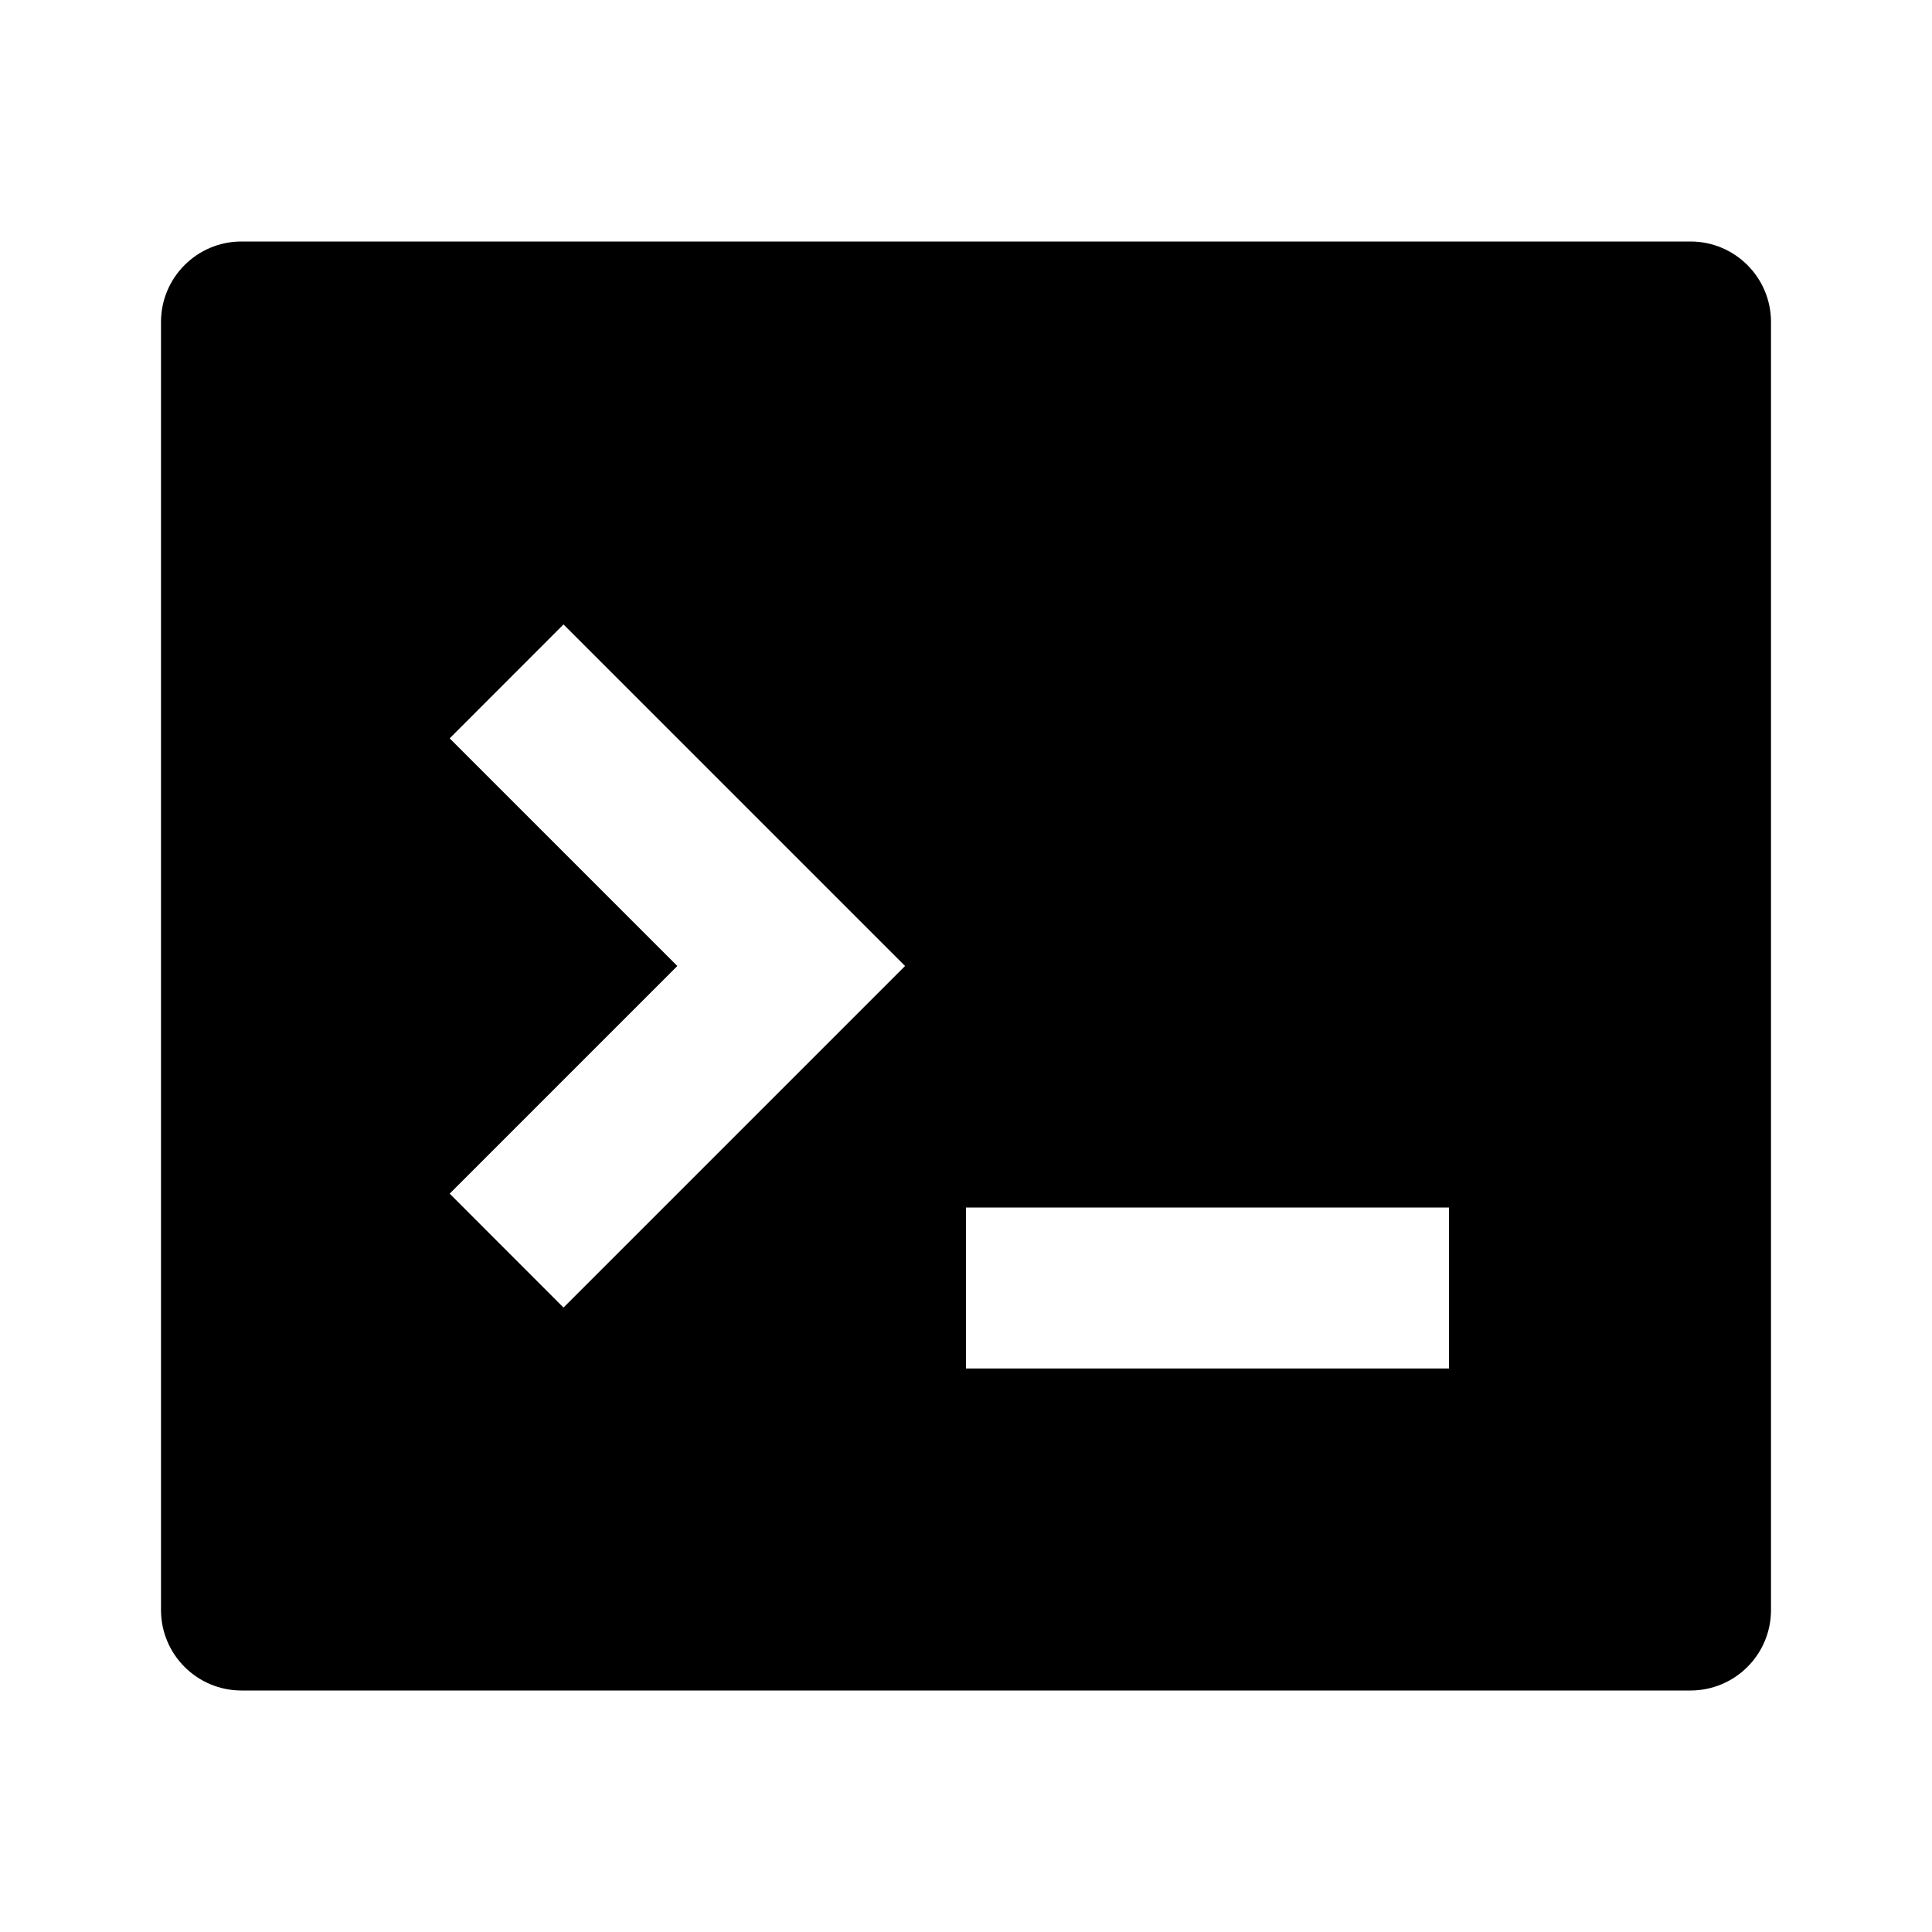
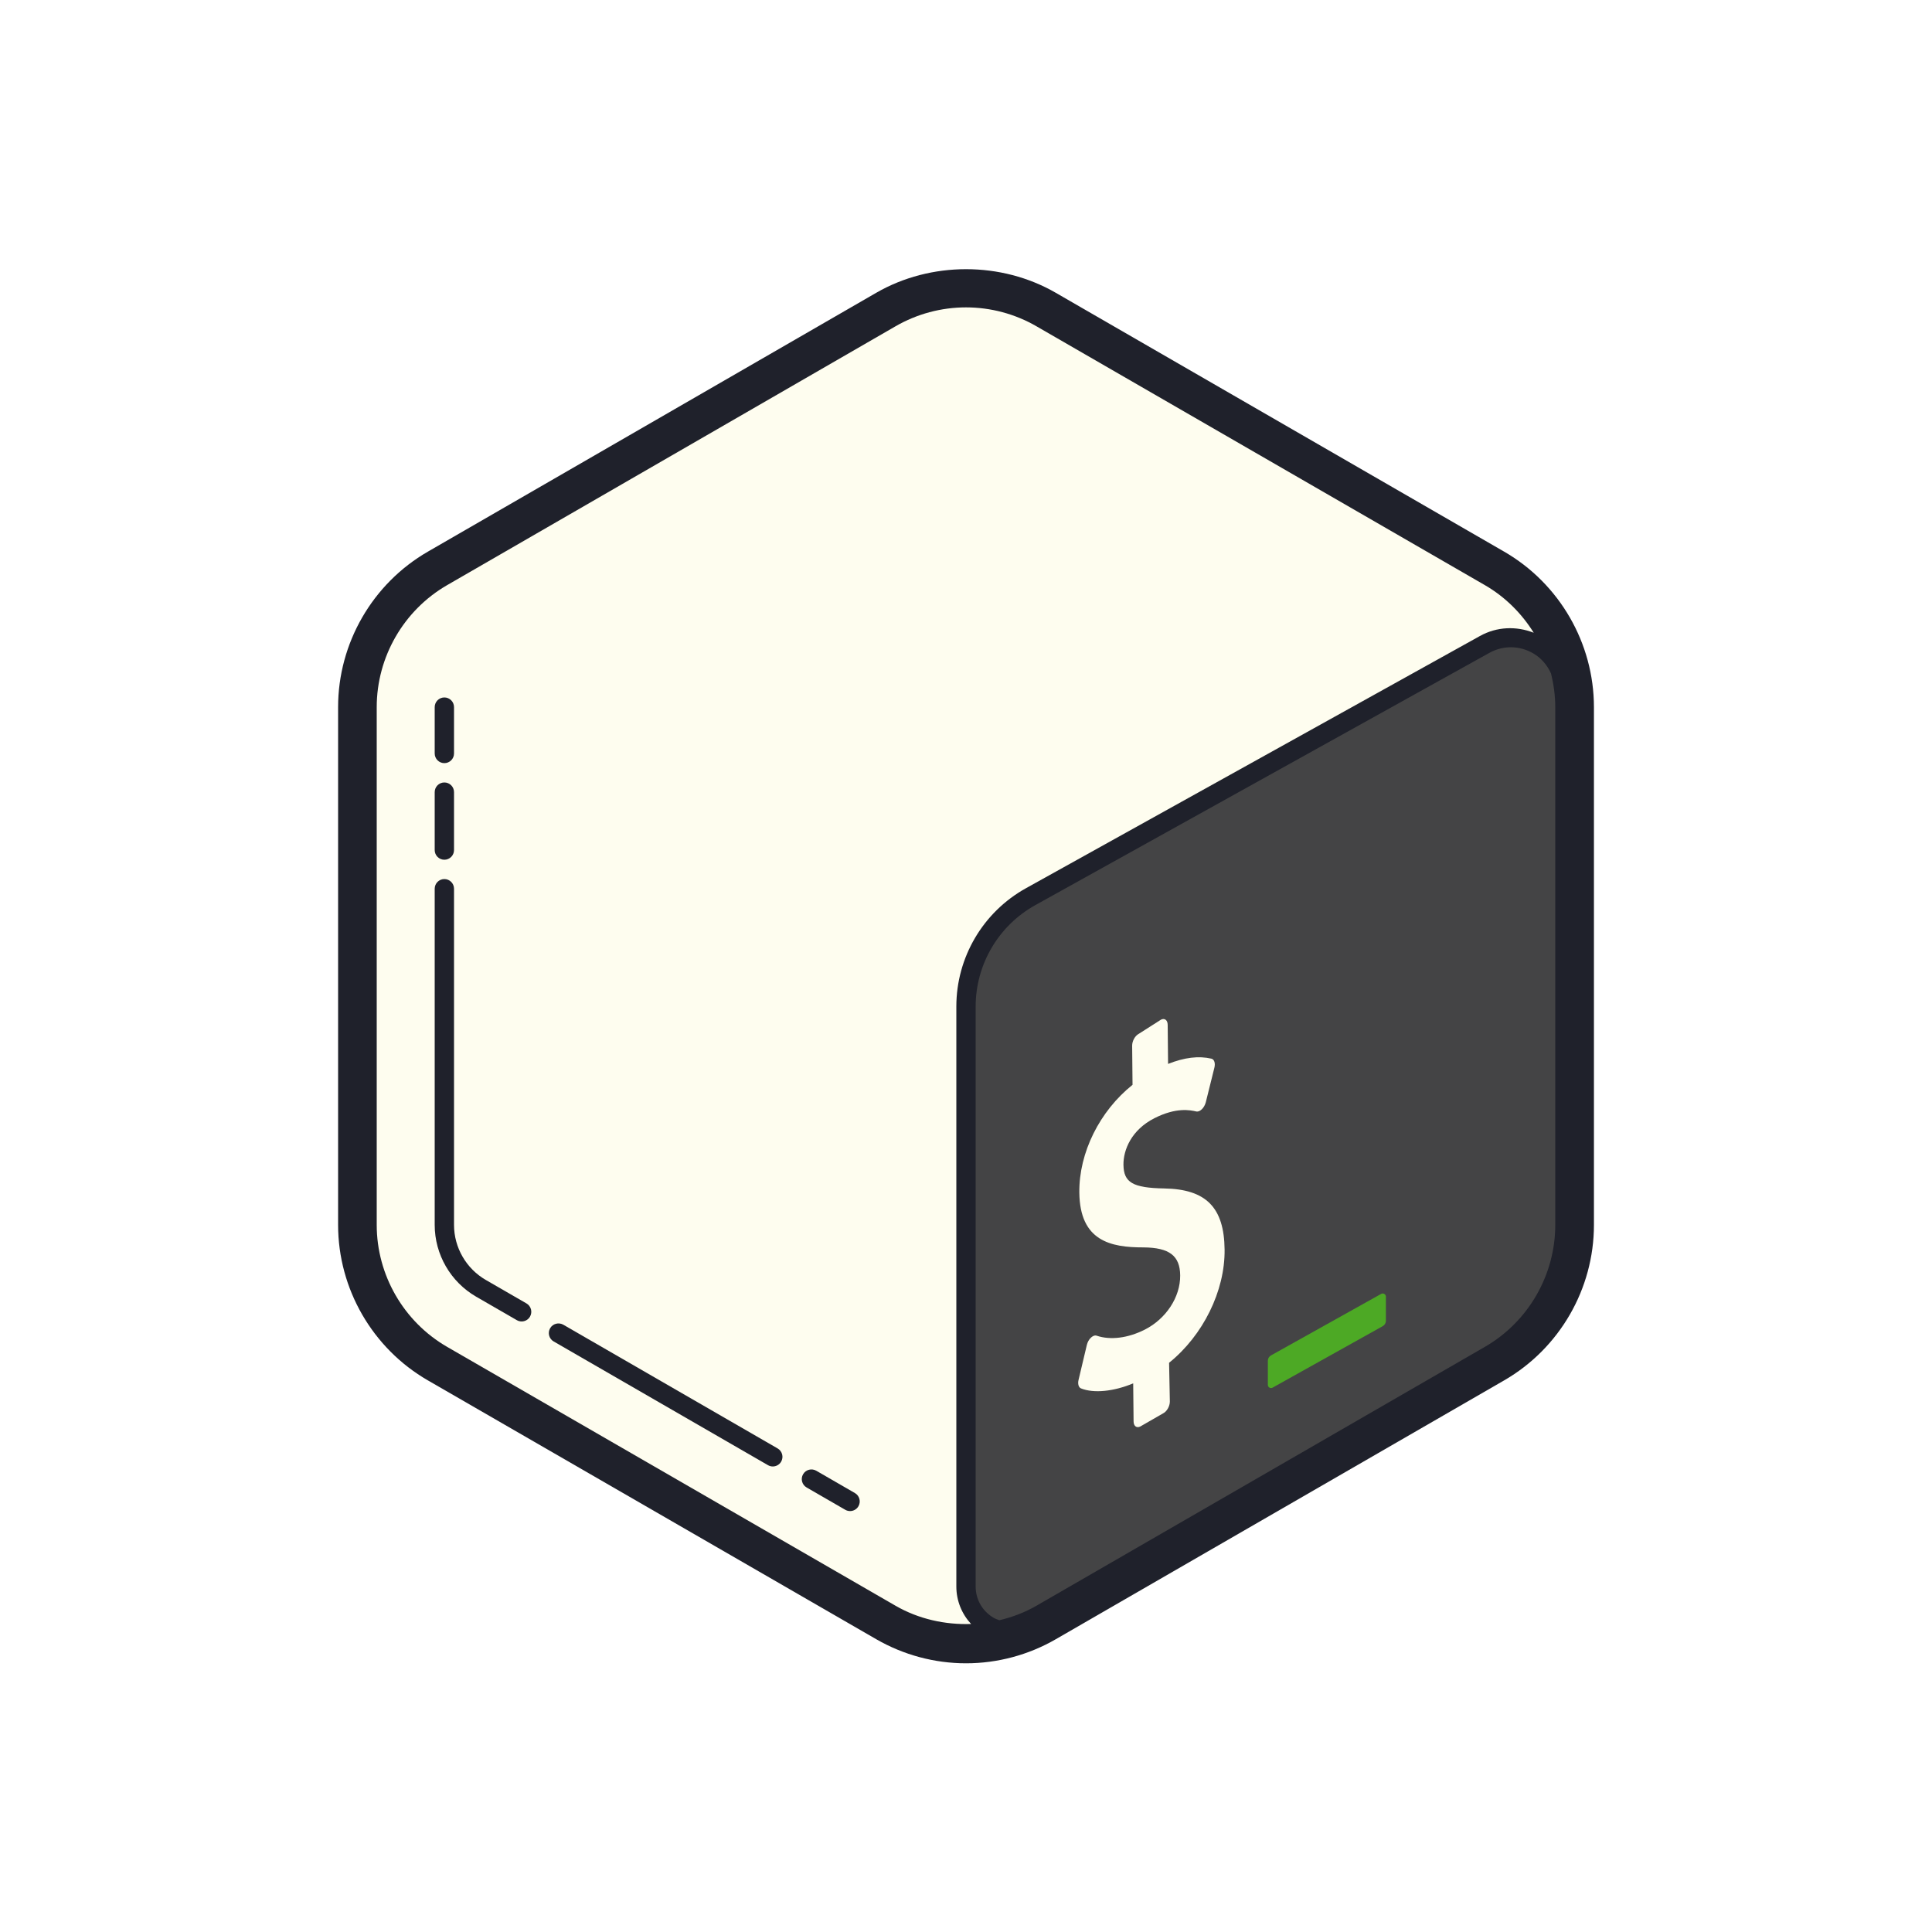
- <svg xmlns="http://www.w3.org/2000/svg" width="800" height="800" viewBox="0 0 24 24">
-   <g>
-     <path fill="none" d="M0 0h24v24H0z" />
-     <path d="M3 3h18a1 1 0 011 1v16a1 1 0 01-1 1H3a1 1 0 01-1-1V4a1 1 0 011-1zm9 12v2h6v-2h-6zm-3.586-3-2.828 2.828L7 16.243 11.243 12 7 7.757 5.586 9.172 8.414 12z" />
-   </g>
+ <svg xmlns="http://www.w3.org/2000/svg" viewBox="0 0 100 100" width="100px" height="100px">
+   <path fill="#fefdef" d="M82,63.613V36.387c0-3.008-1.603-5.789-4.211-7.293L54.211,15.48c-2.606-1.504-5.814-1.504-8.421,0 L22.211,29.094C19.605,30.598,18,33.379,18,36.387v27.227c0,3.008,1.605,5.789,4.211,7.293L45.789,84.52 c2.607,1.504,5.816,1.504,8.421,0l23.579-13.613C80.397,69.402,82,66.621,82,63.613" />
+   <path fill="#444445" d="M76.843,33.356L53.346,46.411C51.281,47.558,50,49.733,50,52.096v30.022 c0,1.812,1.948,2.959,3.534,2.079l25.434-14.131c0.839-0.701,1.526-1.549,2.032-2.5V35.804C81,33.67,78.708,32.319,76.843,33.356z" />
+   <path fill="#fefdef" d="M60.092,52.778c0.189-0.096,0.345,0.022,0.347,0.269l0.02,2.021c0.845-0.335,1.58-0.426,2.247-0.271 c0.145,0.037,0.209,0.234,0.15,0.468l-0.445,1.79c-0.037,0.136-0.111,0.273-0.202,0.357c-0.04,0.039-0.079,0.067-0.118,0.088 c-0.061,0.03-0.12,0.04-0.175,0.029c-0.305-0.069-1.027-0.227-2.164,0.349c-1.192,0.605-1.61,1.64-1.602,2.408 c0.01,0.92,0.482,1.199,2.109,1.228c2.168,0.035,3.104,0.984,3.126,3.165c0.024,2.146-1.122,4.448-2.873,5.858l0.039,2.003 c0.002,0.241-0.153,0.517-0.344,0.613l-1.186,0.682c-0.189,0.096-0.345-0.022-0.347-0.263l-0.02-1.969 c-1.016,0.423-2.043,0.524-2.7,0.261c-0.125-0.049-0.179-0.232-0.128-0.441l0.429-1.809c0.034-0.141,0.109-0.285,0.212-0.376 c0.035-0.035,0.074-0.062,0.111-0.081c0.067-0.034,0.133-0.042,0.19-0.02c0.707,0.237,1.612,0.126,2.484-0.315 c1.105-0.559,1.846-1.688,1.834-2.809c-0.01-1.016-0.561-1.438-1.9-1.448c-1.704,0.003-3.293-0.33-3.32-2.84 c-0.022-2.067,1.053-4.216,2.754-5.575L58.6,54.13c-0.002-0.248,0.15-0.52,0.344-0.62L60.092,52.778z" />
+   <path fill="#4da925" d="M71.572,68.64l-5.704,3.185c-0.109,0.061-0.244-0.019-0.244-0.143V70.43 c0-0.113,0.061-0.217,0.16-0.273l5.704-3.185c0.111-0.061,0.246,0.019,0.246,0.145v1.248C71.734,68.48,71.672,68.584,71.572,68.64" />
+   <path fill="#1f212b" d="M44,78.213c-0.085,0-0.171-0.021-0.25-0.067l-2-1.155c-0.239-0.138-0.321-0.444-0.183-0.683 c0.138-0.24,0.444-0.32,0.683-0.183l2,1.155c0.239,0.138,0.321,0.444,0.183,0.683C44.341,78.124,44.172,78.213,44,78.213z M40,75.904c-0.085,0-0.171-0.021-0.25-0.067l-11.093-6.404c-0.239-0.138-0.321-0.444-0.183-0.683 c0.138-0.239,0.444-0.319,0.683-0.183l11.093,6.404c0.239,0.138,0.321,0.444,0.183,0.683C40.341,75.814,40.172,75.904,40,75.904z M27,68.398c-0.085,0-0.171-0.021-0.25-0.067l-2.105-1.215c-1.323-0.764-2.145-2.187-2.145-3.715V46c0-0.276,0.224-0.5,0.5-0.5 s0.5,0.224,0.5,0.5v17.401c0,1.171,0.63,2.263,1.645,2.849l2.105,1.215c0.239,0.138,0.321,0.444,0.183,0.683 C27.341,68.309,27.172,68.398,27,68.398z M23,44.5c-0.276,0-0.5-0.224-0.5-0.5v-3c0-0.276,0.224-0.5,0.5-0.5s0.5,0.224,0.5,0.5v3 C23.5,44.276,23.276,44.5,23,44.5z M23,39.5c-0.276,0-0.5-0.224-0.5-0.5v-2.4c0-0.276,0.224-0.5,0.5-0.5s0.5,0.224,0.5,0.5V39 C23.5,39.276,23.276,39.5,23,39.5z" />
+   <path fill="#1f212b" d="M77.855,28.553l-23.21-13.399c-2.816-1.627-6.466-1.629-9.29,0l-23.211,13.4 C19.279,30.209,17.5,33.292,17.5,36.6v26.802c0,3.308,1.779,6.391,4.645,8.045l23.212,13.4c1.412,0.814,3.018,1.245,4.644,1.245 c1.628,0,3.234-0.431,4.645-1.245l23.211-13.4c2.864-1.653,4.645-4.735,4.645-8.045V36.6C82.5,33.291,80.721,30.208,77.855,28.553z M46.355,83.114l-23.211-13.4c-2.248-1.298-3.645-3.716-3.645-6.312V36.6c0-2.596,1.396-5.015,3.645-6.314l23.211-13.399 c1.107-0.639,2.367-0.977,3.645-0.977c1.279,0,2.539,0.338,3.645,0.977l23.211,13.399c1.051,0.607,1.906,1.465,2.529,2.465 c-0.907-0.355-1.911-0.317-2.785,0.169L53.104,45.974c-2.223,1.234-3.604,3.58-3.604,6.122v30.022c0,0.738,0.282,1.417,0.763,1.939 C48.909,84.104,47.541,83.798,46.355,83.114z M76.855,69.714l-23.211,13.4c-0.6,0.346-1.249,0.591-1.918,0.749 c-0.101-0.038-0.204-0.072-0.3-0.129c-0.58-0.341-0.926-0.946-0.926-1.617V52.096c0-2.179,1.184-4.19,3.09-5.248l23.496-13.054 c0.351-0.195,0.733-0.292,1.116-0.292c0.4,0,0.801,0.107,1.164,0.32c0.417,0.245,0.719,0.609,0.911,1.028 c0.141,0.567,0.223,1.153,0.223,1.75v26.802C80.5,65.999,79.104,68.417,76.855,69.714z" />
</svg>
